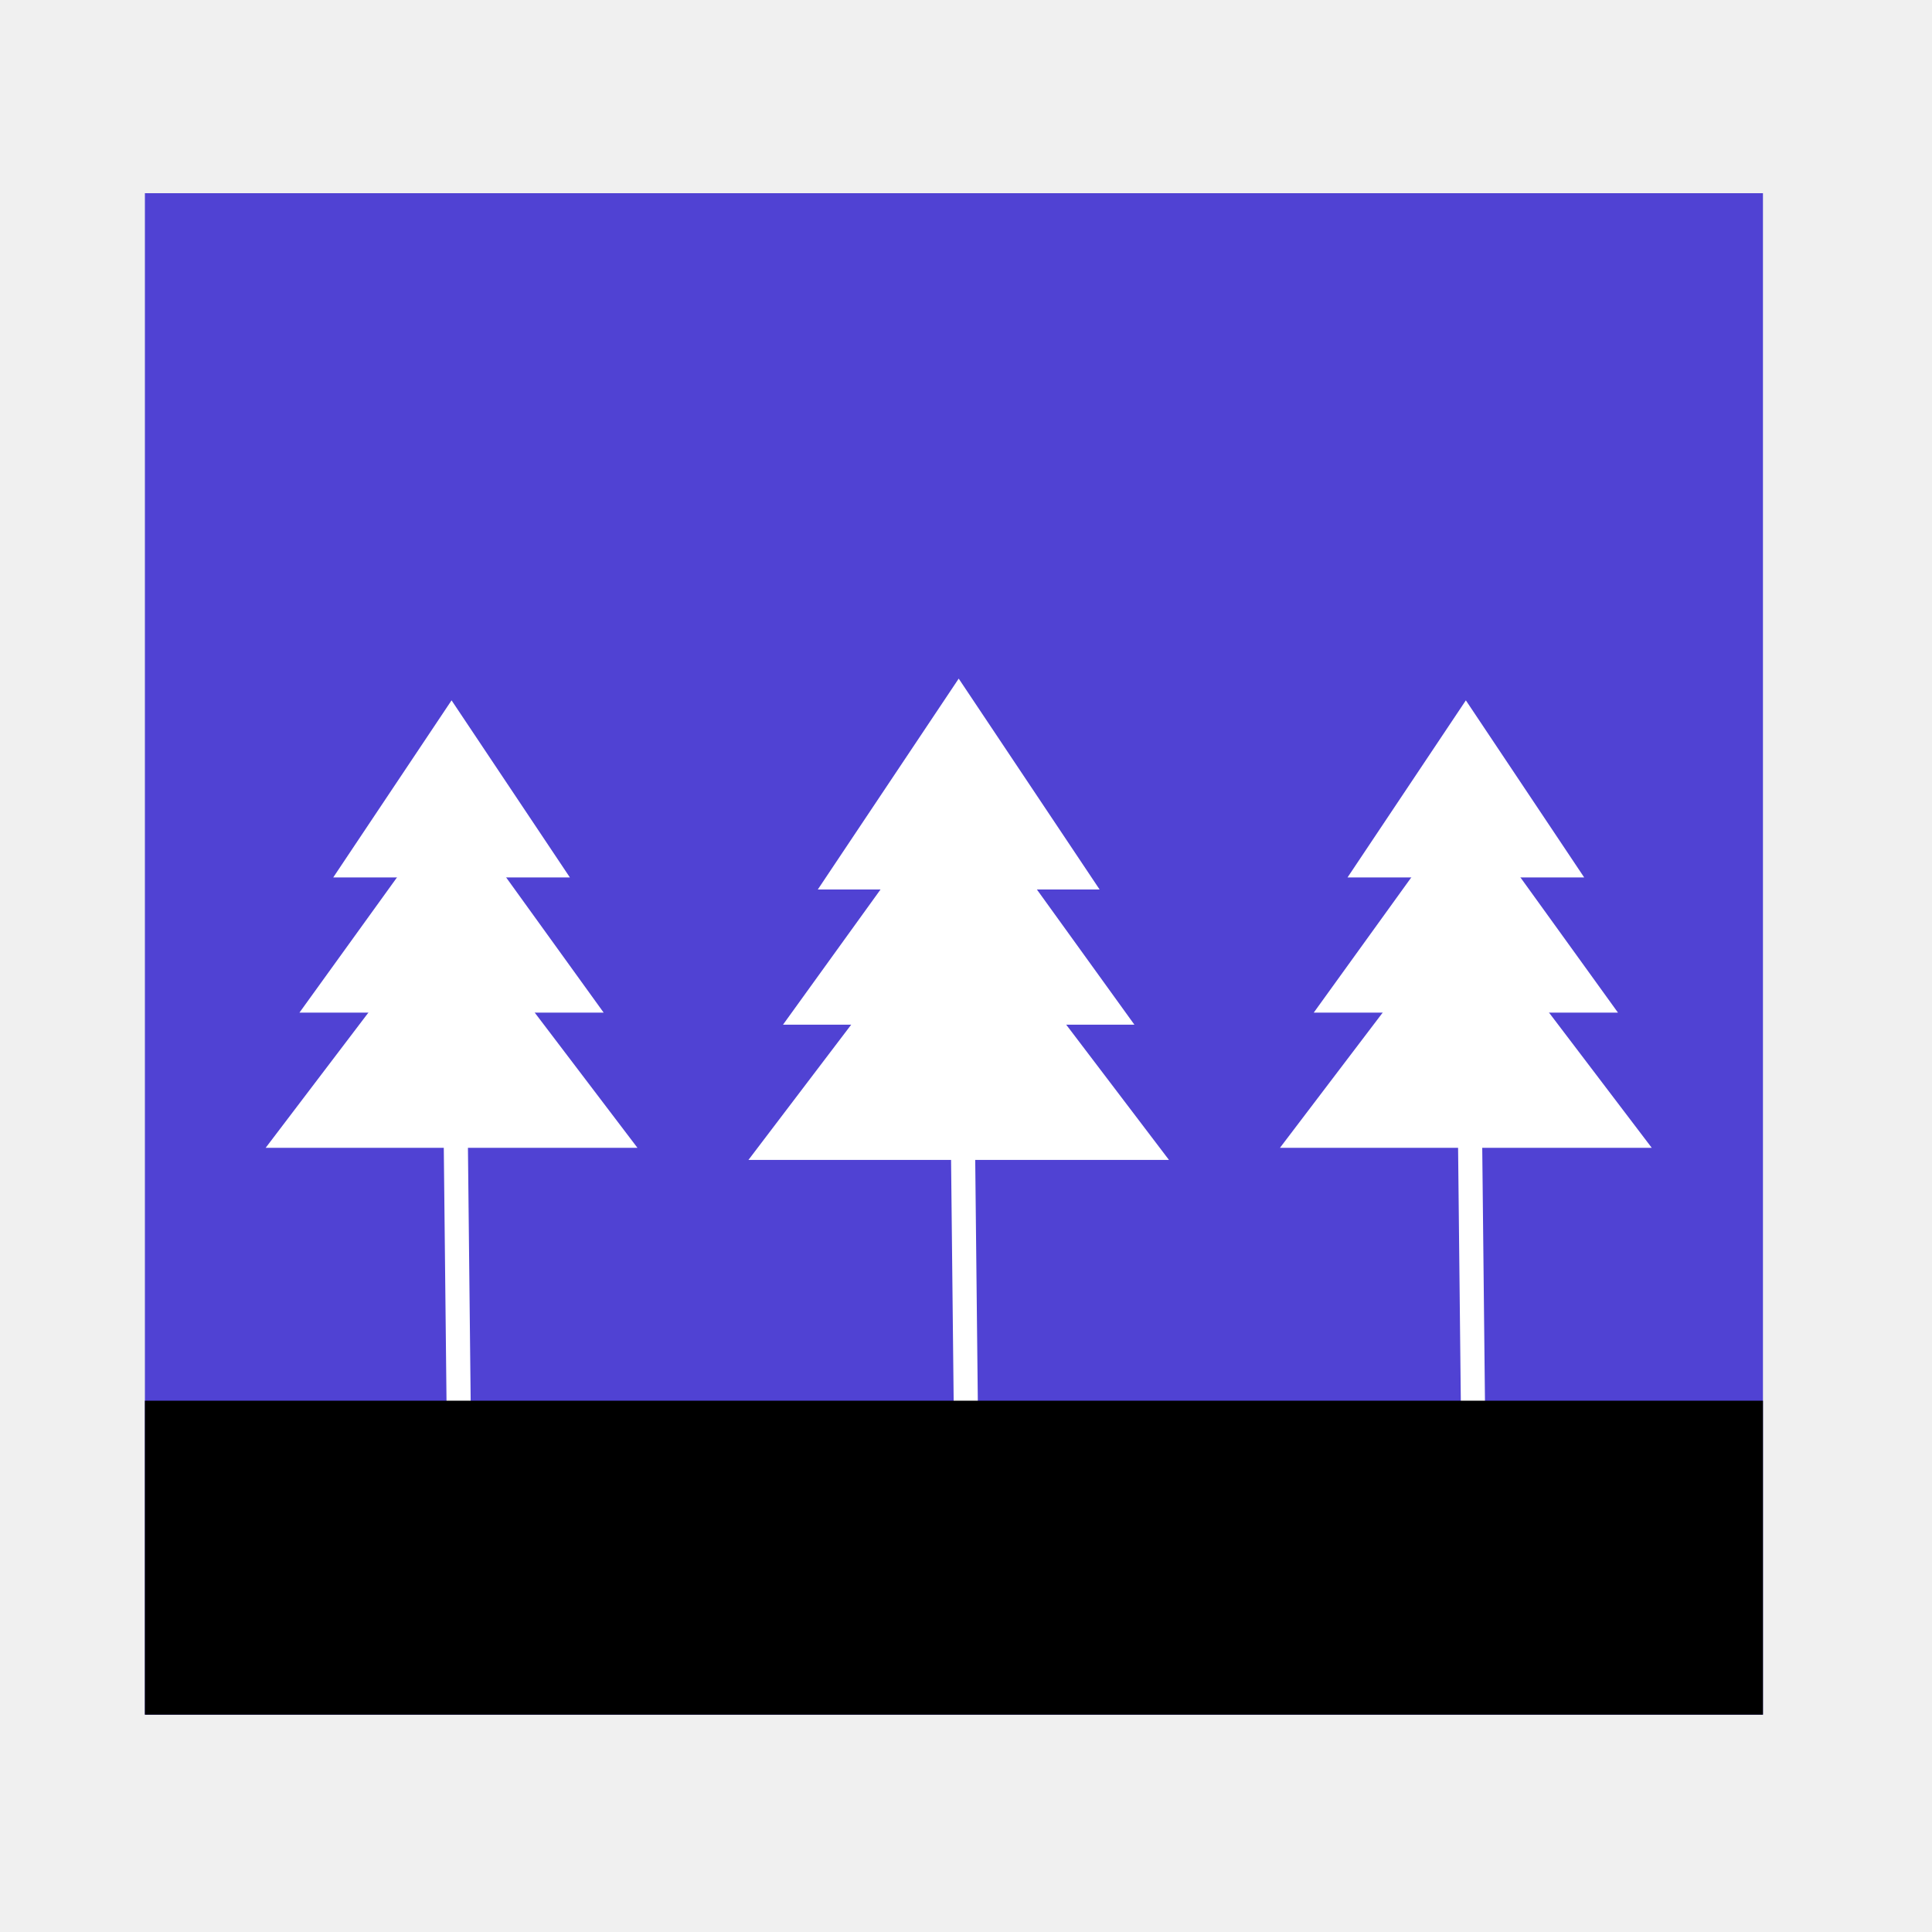
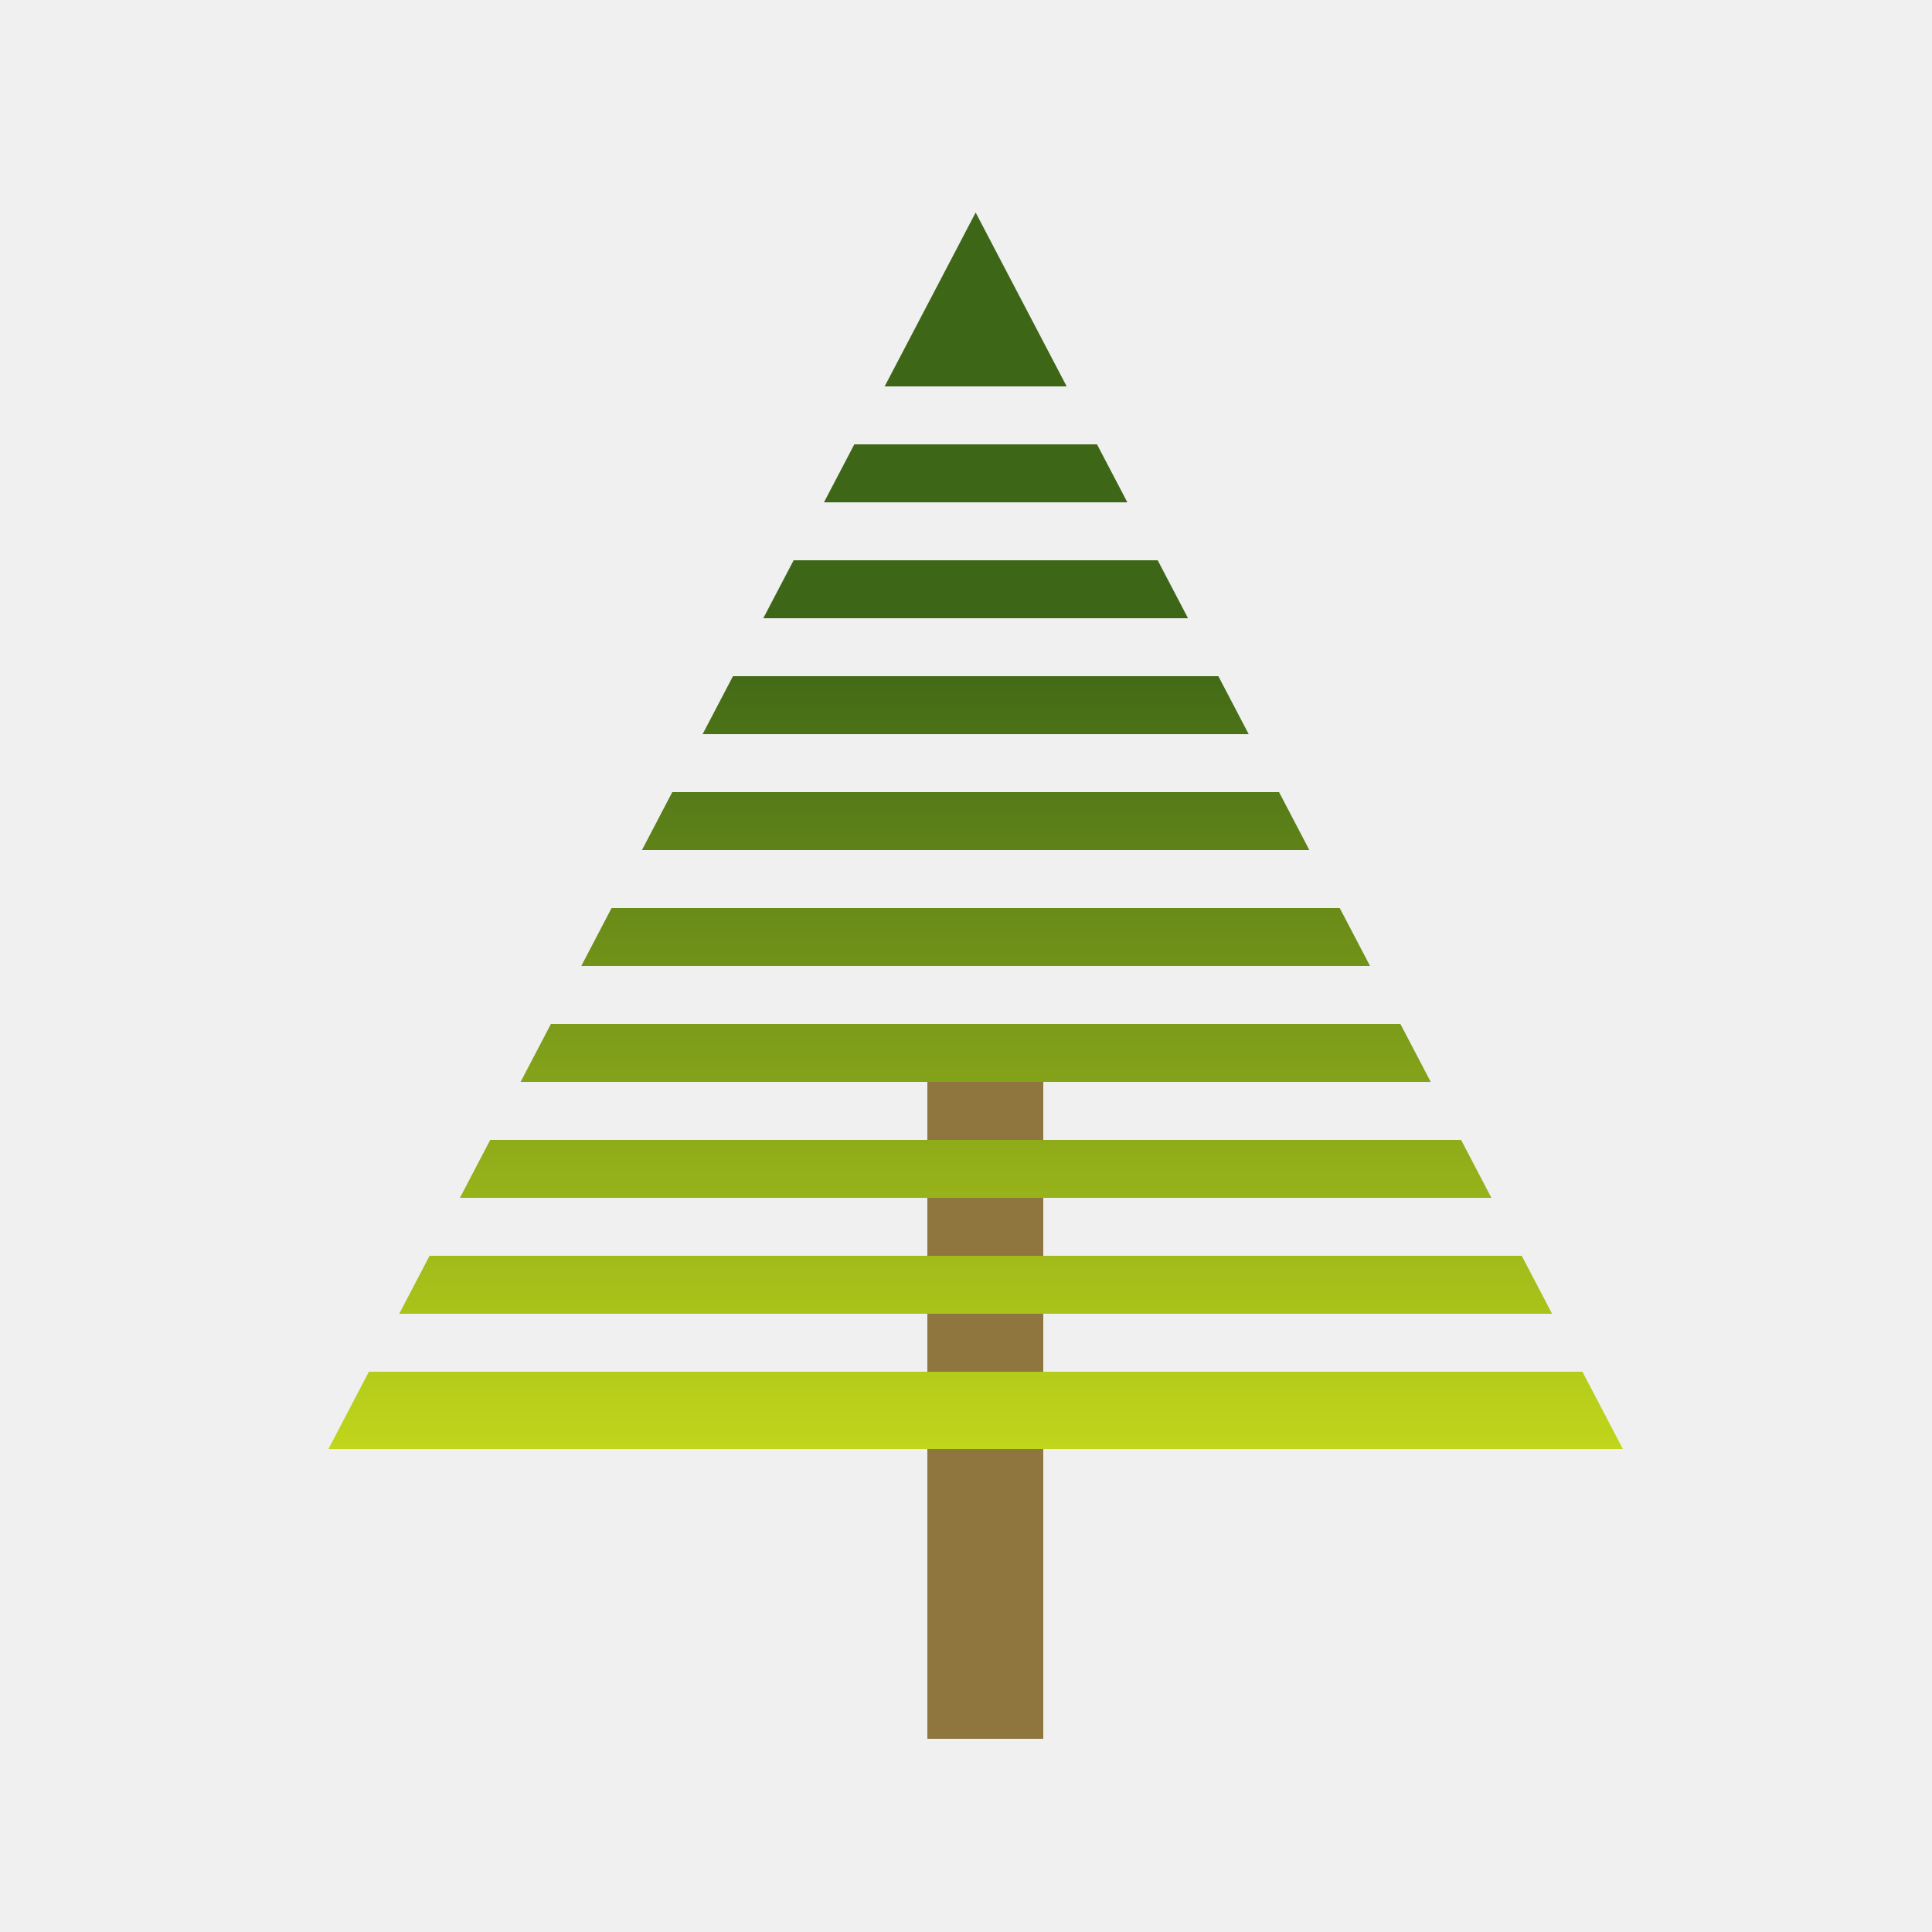
- <svg xmlns="http://www.w3.org/2000/svg" width="80px" height="80px" viewBox="0 0 80 80" version="1.1">
+ <svg xmlns="http://www.w3.org/2000/svg" width="100px" height="100px" viewBox="0 0 100 100" version="1.1">
+   <defs>
+     <linearGradient x1="50%" y1="35.007%" x2="50%" y2="119.781%" id="linearGradient-1">
+       <stop stop-color="#3E6617" offset="0%" />
+       <stop stop-color="#E8F81C" offset="100%" />
+     </linearGradient>
+   </defs>
  <g id="forest" stroke="none" stroke-width="1" fill="none" fill-rule="evenodd">
-     <rect id="Rectangle" stroke="#5042D3" stroke-width="2" fill="#5042D3" x="7" y="9" width="65" height="61" />
-     <g id="Group-2" transform="translate(11, 29)">
-       <g id="Group">
-         <polygon id="Triangle-Copy-2" fill="#FFFFFF" points="7.698 8.398 15.396 18.529 0 18.529" />
-         <polygon id="Triangle-Copy-3" fill="#FFFFFF" points="7.698 4.199 13.996 12.93 1.4 12.93" />
-         <polygon id="Triangle-Copy-4" fill="#FFFFFF" points="7.698 9.76996262e-15 12.597 7.332 2.799 7.332" />
-         <path d="M7.698,2 L8,30" id="Line" stroke="#FFFFFF" stroke-linecap="square" />
-       </g>
-     </g>
-     <g id="Group-2-Copy" transform="translate(32, 29)" fill="#FFFFFF" stroke="#FFFFFF">
-       <g id="Group">
-         <polygon id="Triangle-Copy-2" points="7.698 8.398 15.396 18.529 0 18.529" />
-         <polygon id="Triangle-Copy-3" points="7.698 4.199 13.996 12.93 1.4 12.93" />
-         <polygon id="Triangle-Copy-4" points="7.698 9.76996262e-15 12.597 7.332 2.799 7.332" />
-         <path d="M7.698,2 L8,30" id="Line" stroke-linecap="square" />
-       </g>
-     </g>
-     <g id="Group-2-Copy-2" transform="translate(6, 29)">
-       <g id="Group">
-         <polygon id="Triangle-Copy-2" fill="#FFFFFF" points="54.698 8.398 62.396 18.529 47 18.529" />
-         <polygon id="Triangle-Copy-3" fill="#FFFFFF" points="54.698 4.199 60.996 12.93 48.4 12.93" />
-         <polygon id="Triangle-Copy-4" fill="#FFFFFF" points="54.698 1.42108547e-14 59.597 7.332 49.799 7.332" />
-         <path d="M54.698,2 L55,30" id="Line" stroke="#FFFFFF" stroke-linecap="square" />
-         <rect id="Rectangle" stroke="#000000" fill="#000000" x="0.5" y="29.5" width="66" height="12" />
-       </g>
+     <g id="Group" transform="translate(17, 11)">
+       <rect id="Rectangle" fill="#8F753E" x="31" y="45" width="6" height="34" />
+       <path d="M63.336,57 L3.664,57 L5.234,54 L61.766,54 L63.336,57 Z M64.906,60 L67,64 L0,64 L2.094,60 L64.906,60 Z M60.195,51 L6.805,51 L8.375,48 L58.625,48 L60.195,51 Z M57.055,45 L9.945,45 L11.516,42 L55.484,42 L57.055,45 Z M53.914,39 L13.086,39 L14.656,36 L52.344,36 L53.914,39 Z M50.773,33 L16.227,33 L17.797,30 L49.203,30 L50.773,33 Z M47.633,27 L19.367,27 L20.938,24 L46.062,24 L47.633,27 Z M44.492,21 L22.508,21 L24.078,18 L42.922,18 L44.492,21 Z M41.352,15 L25.648,15 L27.219,12 L39.781,12 L41.352,15 Z M38.211,9 L28.789,9 L33.5,0 L38.211,9 Z" id="Combined-Shape" fill="url(#linearGradient-1)" />
    </g>
  </g>
</svg>
